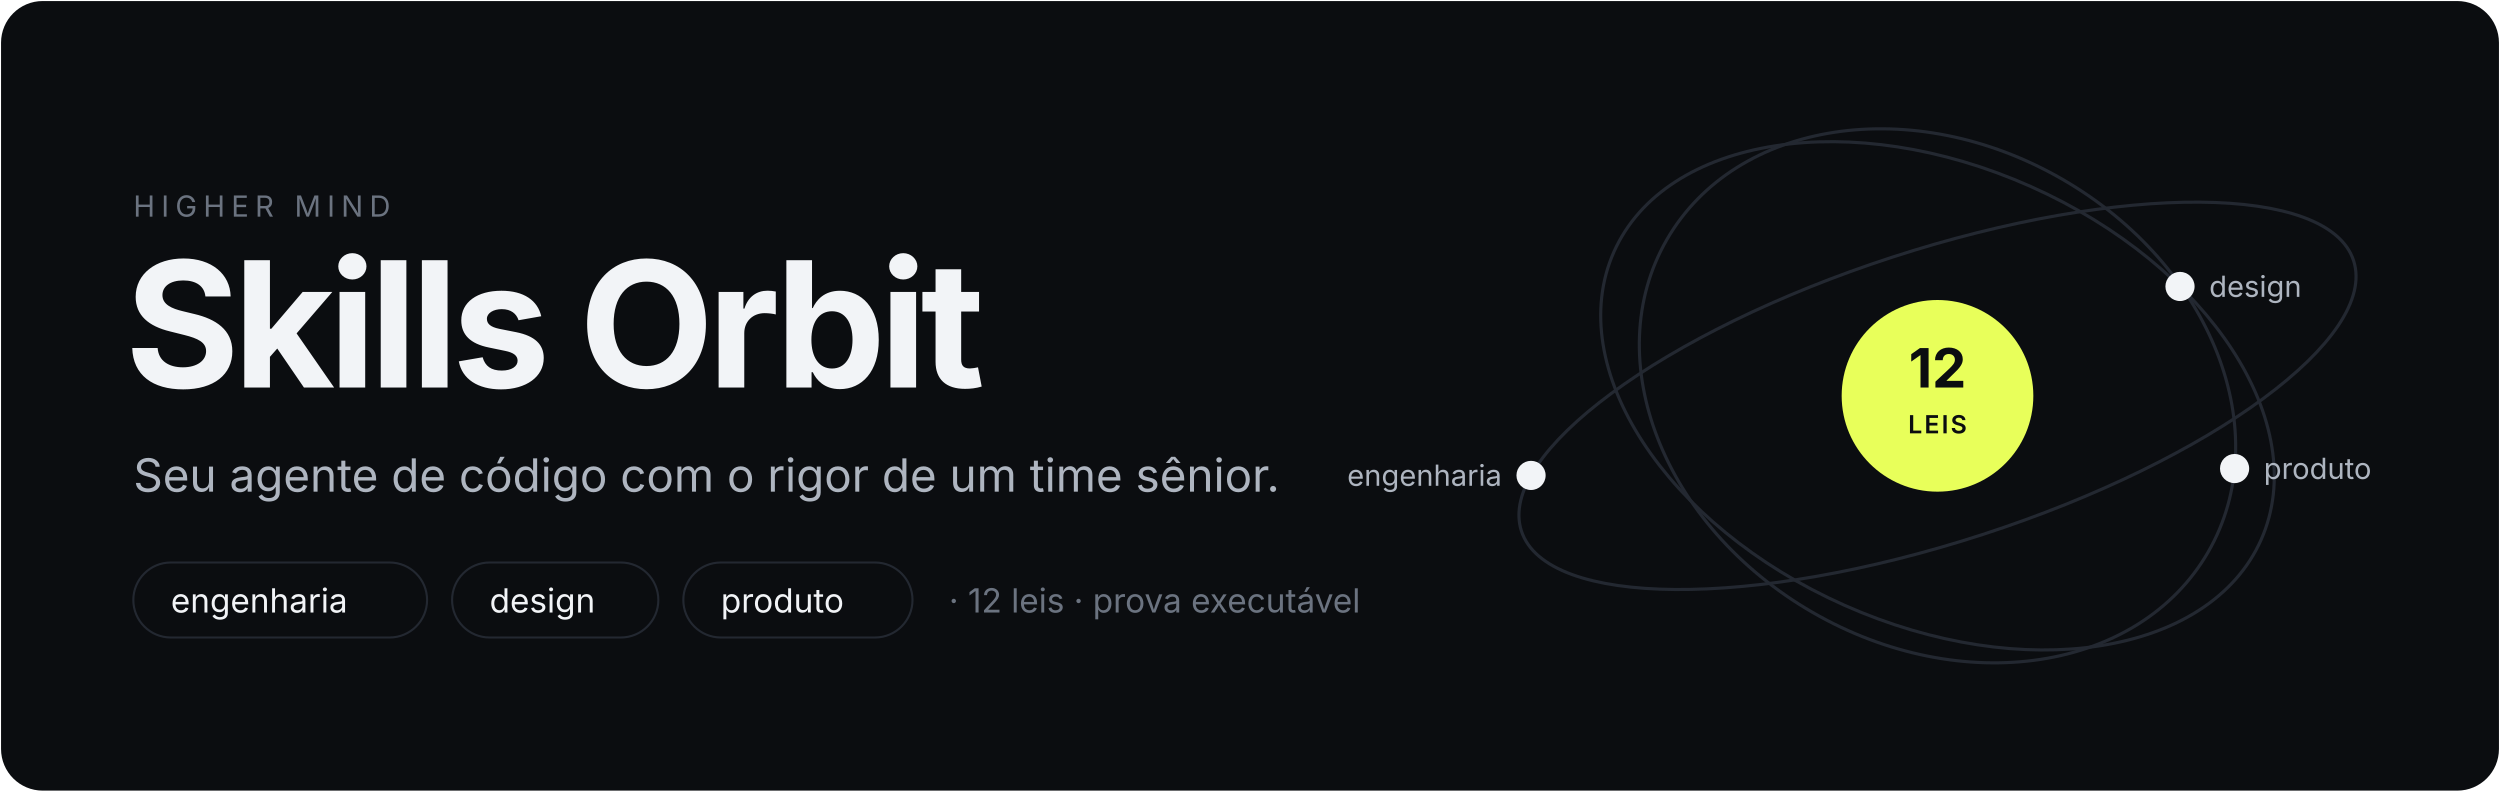
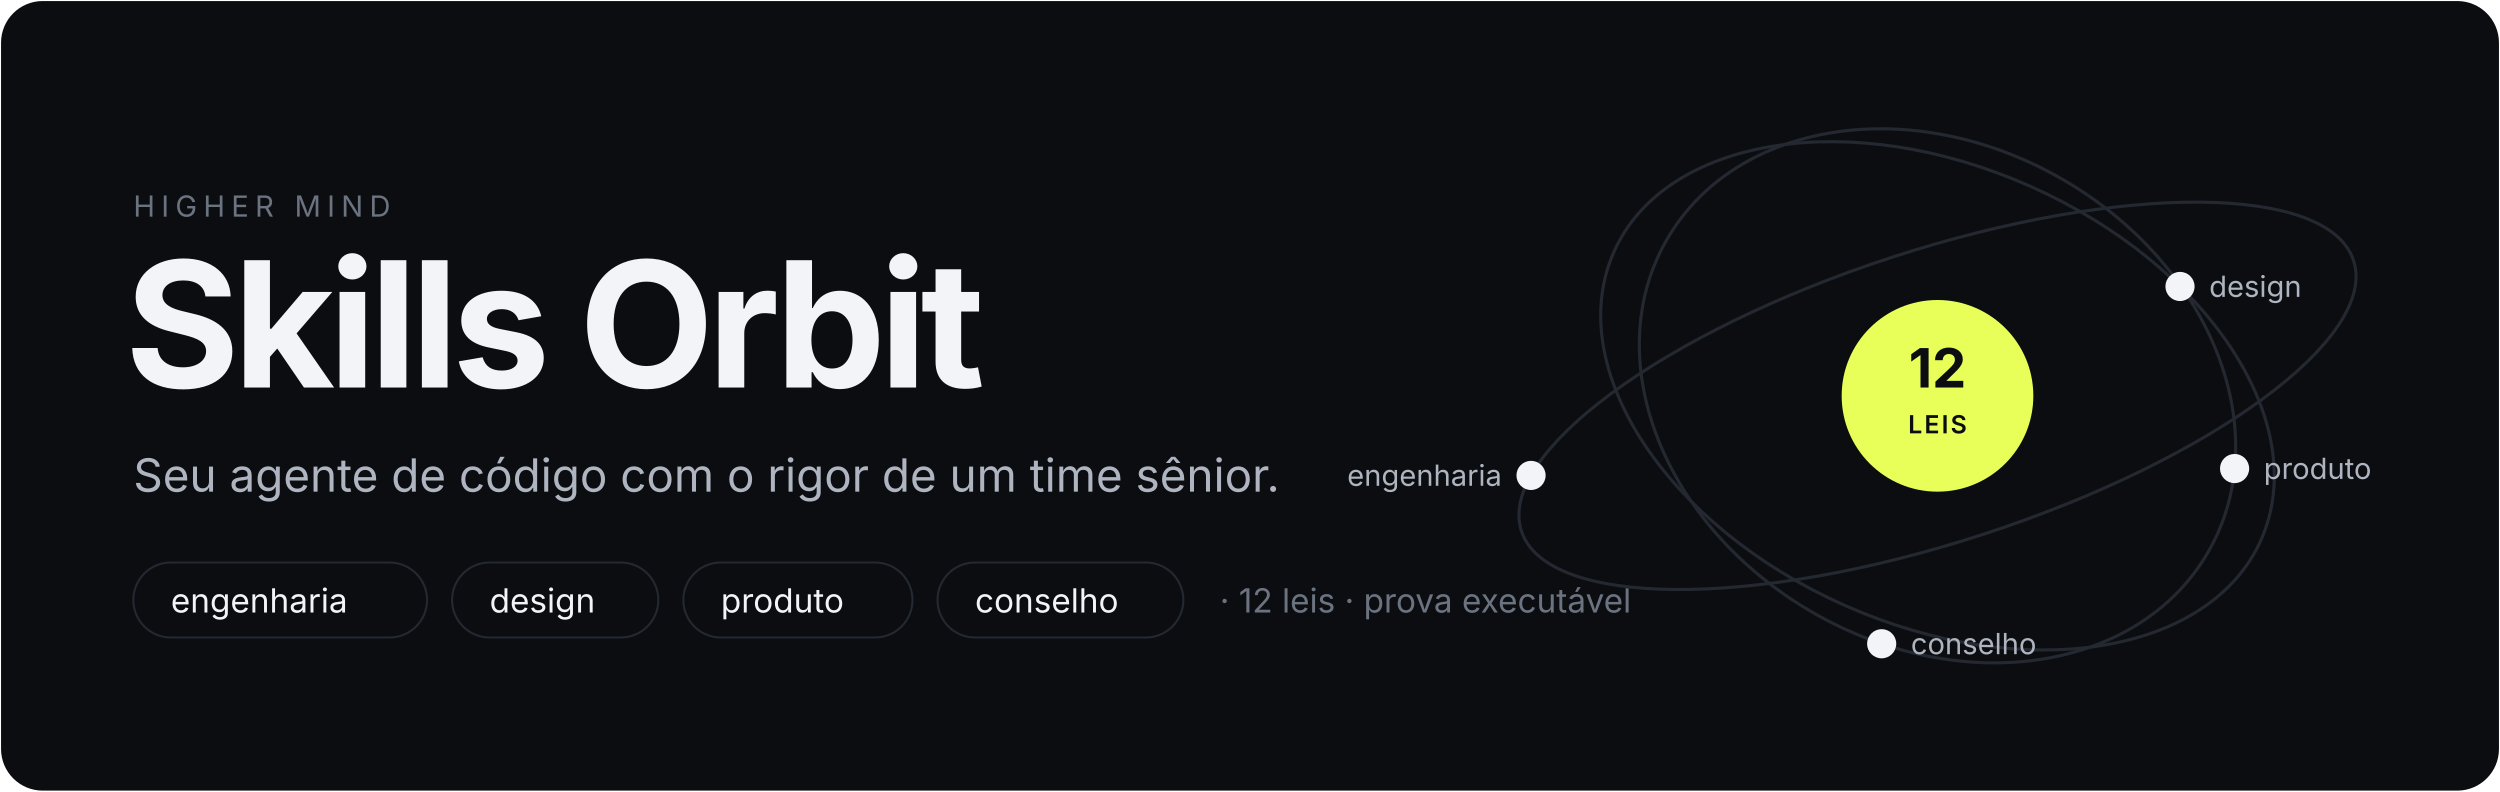
- <svg xmlns="http://www.w3.org/2000/svg" width="1200" height="380" viewBox="0 0 1200 380" role="img" aria-label="HM Skills Orbit: engenharia, design e produto orbitando doze leis.">
+ <svg xmlns="http://www.w3.org/2000/svg" width="1200" height="380" viewBox="0 0 1200 380" role="img" aria-label="HM Skills Orbit: engenharia, design, produto e conselho orbitando doze leis.">
  <rect x="0.5" y="0.5" width="1199" height="379" rx="20" fill="#0B0D10" stroke="none" />
  <text x="64" y="104" font-family="Inter, -apple-system, Segoe UI, Helvetica, Arial, sans-serif" font-size="14" letter-spacing="3" fill="#6B7380">HIGHER MIND</text>
  <text x="60" y="186" font-family="Inter, -apple-system, Segoe UI, Helvetica, Arial, sans-serif" font-size="84" font-weight="700" letter-spacing="-3" fill="#F2F4F7">Skills Orbit</text>
  <text x="64" y="236" font-family="Inter, -apple-system, Segoe UI, Helvetica, Arial, sans-serif" font-size="22" fill="#AEB5C0">Seu agente de código com o rigor de um time sênior.</text>
  <rect x="64" y="270" width="141" height="36" rx="18" fill="none" stroke="#232831" />
  <text x="82" y="294" font-family="Inter, -apple-system, Segoe UI, Helvetica, Arial, sans-serif" font-size="16" fill="#F2F4F7">engenharia</text>
  <rect x="217.0" y="270" width="99" height="36" rx="18" fill="none" stroke="#232831" />
  <text x="235.0" y="294" font-family="Inter, -apple-system, Segoe UI, Helvetica, Arial, sans-serif" font-size="16" fill="#F2F4F7">design</text>
  <rect x="328.0" y="270" width="110" height="36" rx="18" fill="none" stroke="#232831" />
  <text x="346.0" y="294" font-family="Inter, -apple-system, Segoe UI, Helvetica, Arial, sans-serif" font-size="16" fill="#F2F4F7">produto</text>
-   <text x="455.5" y="294" font-family="Inter, -apple-system, Segoe UI, Helvetica, Arial, sans-serif" font-size="16" fill="#6B7380">· 12 leis · prova executável</text>
+   <rect x="450.0" y="270" width="118" height="36" rx="18" fill="none" stroke="#232831" />
+   <text x="468.0" y="294" font-family="Inter, -apple-system, Segoe UI, Helvetica, Arial, sans-serif" font-size="16" fill="#F2F4F7">conselho</text>
+   <text x="585.5" y="294" font-family="Inter, -apple-system, Segoe UI, Helvetica, Arial, sans-serif" font-size="16" fill="#6B7380">· 12 leis · prova executável</text>
  <ellipse cx="930" cy="190" rx="210" ry="70" fill="none" stroke="#232831" stroke-width="1.5" transform="rotate(-18 930 190)" />
  <ellipse cx="930" cy="190" rx="170" ry="110" fill="none" stroke="#232831" stroke-width="1.5" transform="rotate(24 930 190)" />
  <ellipse cx="930" cy="190" rx="120" ry="150" fill="none" stroke="#232831" stroke-width="1.5" transform="rotate(-60 930 190)" />
  <circle cx="930" cy="190" r="46" fill="#E8FF5A" />
  <text x="930" y="186" text-anchor="middle" font-family="Inter, -apple-system, Segoe UI, Helvetica, Arial, sans-serif" font-size="26" font-weight="700" fill="#0B0D10">12</text>
  <text x="930" y="208" text-anchor="middle" font-family="Inter, -apple-system, Segoe UI, Helvetica, Arial, sans-serif" font-size="12" font-weight="600" letter-spacing="1" fill="#0B0D10">LEIS</text>
  <circle cx="734.9" cy="228.2" r="7" fill="#F2F4F7" />
  <text x="720.9" y="233.2" text-anchor="end" font-family="Inter, -apple-system, Segoe UI, Helvetica, Arial, sans-serif" font-size="14" fill="#AEB5C0">engenharia</text>
  <circle cx="1046.4" cy="137.5" r="7" fill="#F2F4F7" />
  <text x="1060.4" y="142.5" text-anchor="start" font-family="Inter, -apple-system, Segoe UI, Helvetica, Arial, sans-serif" font-size="14" fill="#AEB5C0">design</text>
  <circle cx="1072.6" cy="224.9" r="7" fill="#F2F4F7" />
  <text x="1086.6" y="229.9" text-anchor="start" font-family="Inter, -apple-system, Segoe UI, Helvetica, Arial, sans-serif" font-size="14" fill="#AEB5C0">produto</text>
+   <circle cx="903.2" cy="309.0" r="7" fill="#F2F4F7" />
+   <text x="917.2" y="314.0" text-anchor="start" font-family="Inter, -apple-system, Segoe UI, Helvetica, Arial, sans-serif" font-size="14" fill="#AEB5C0">conselho</text>
</svg>
